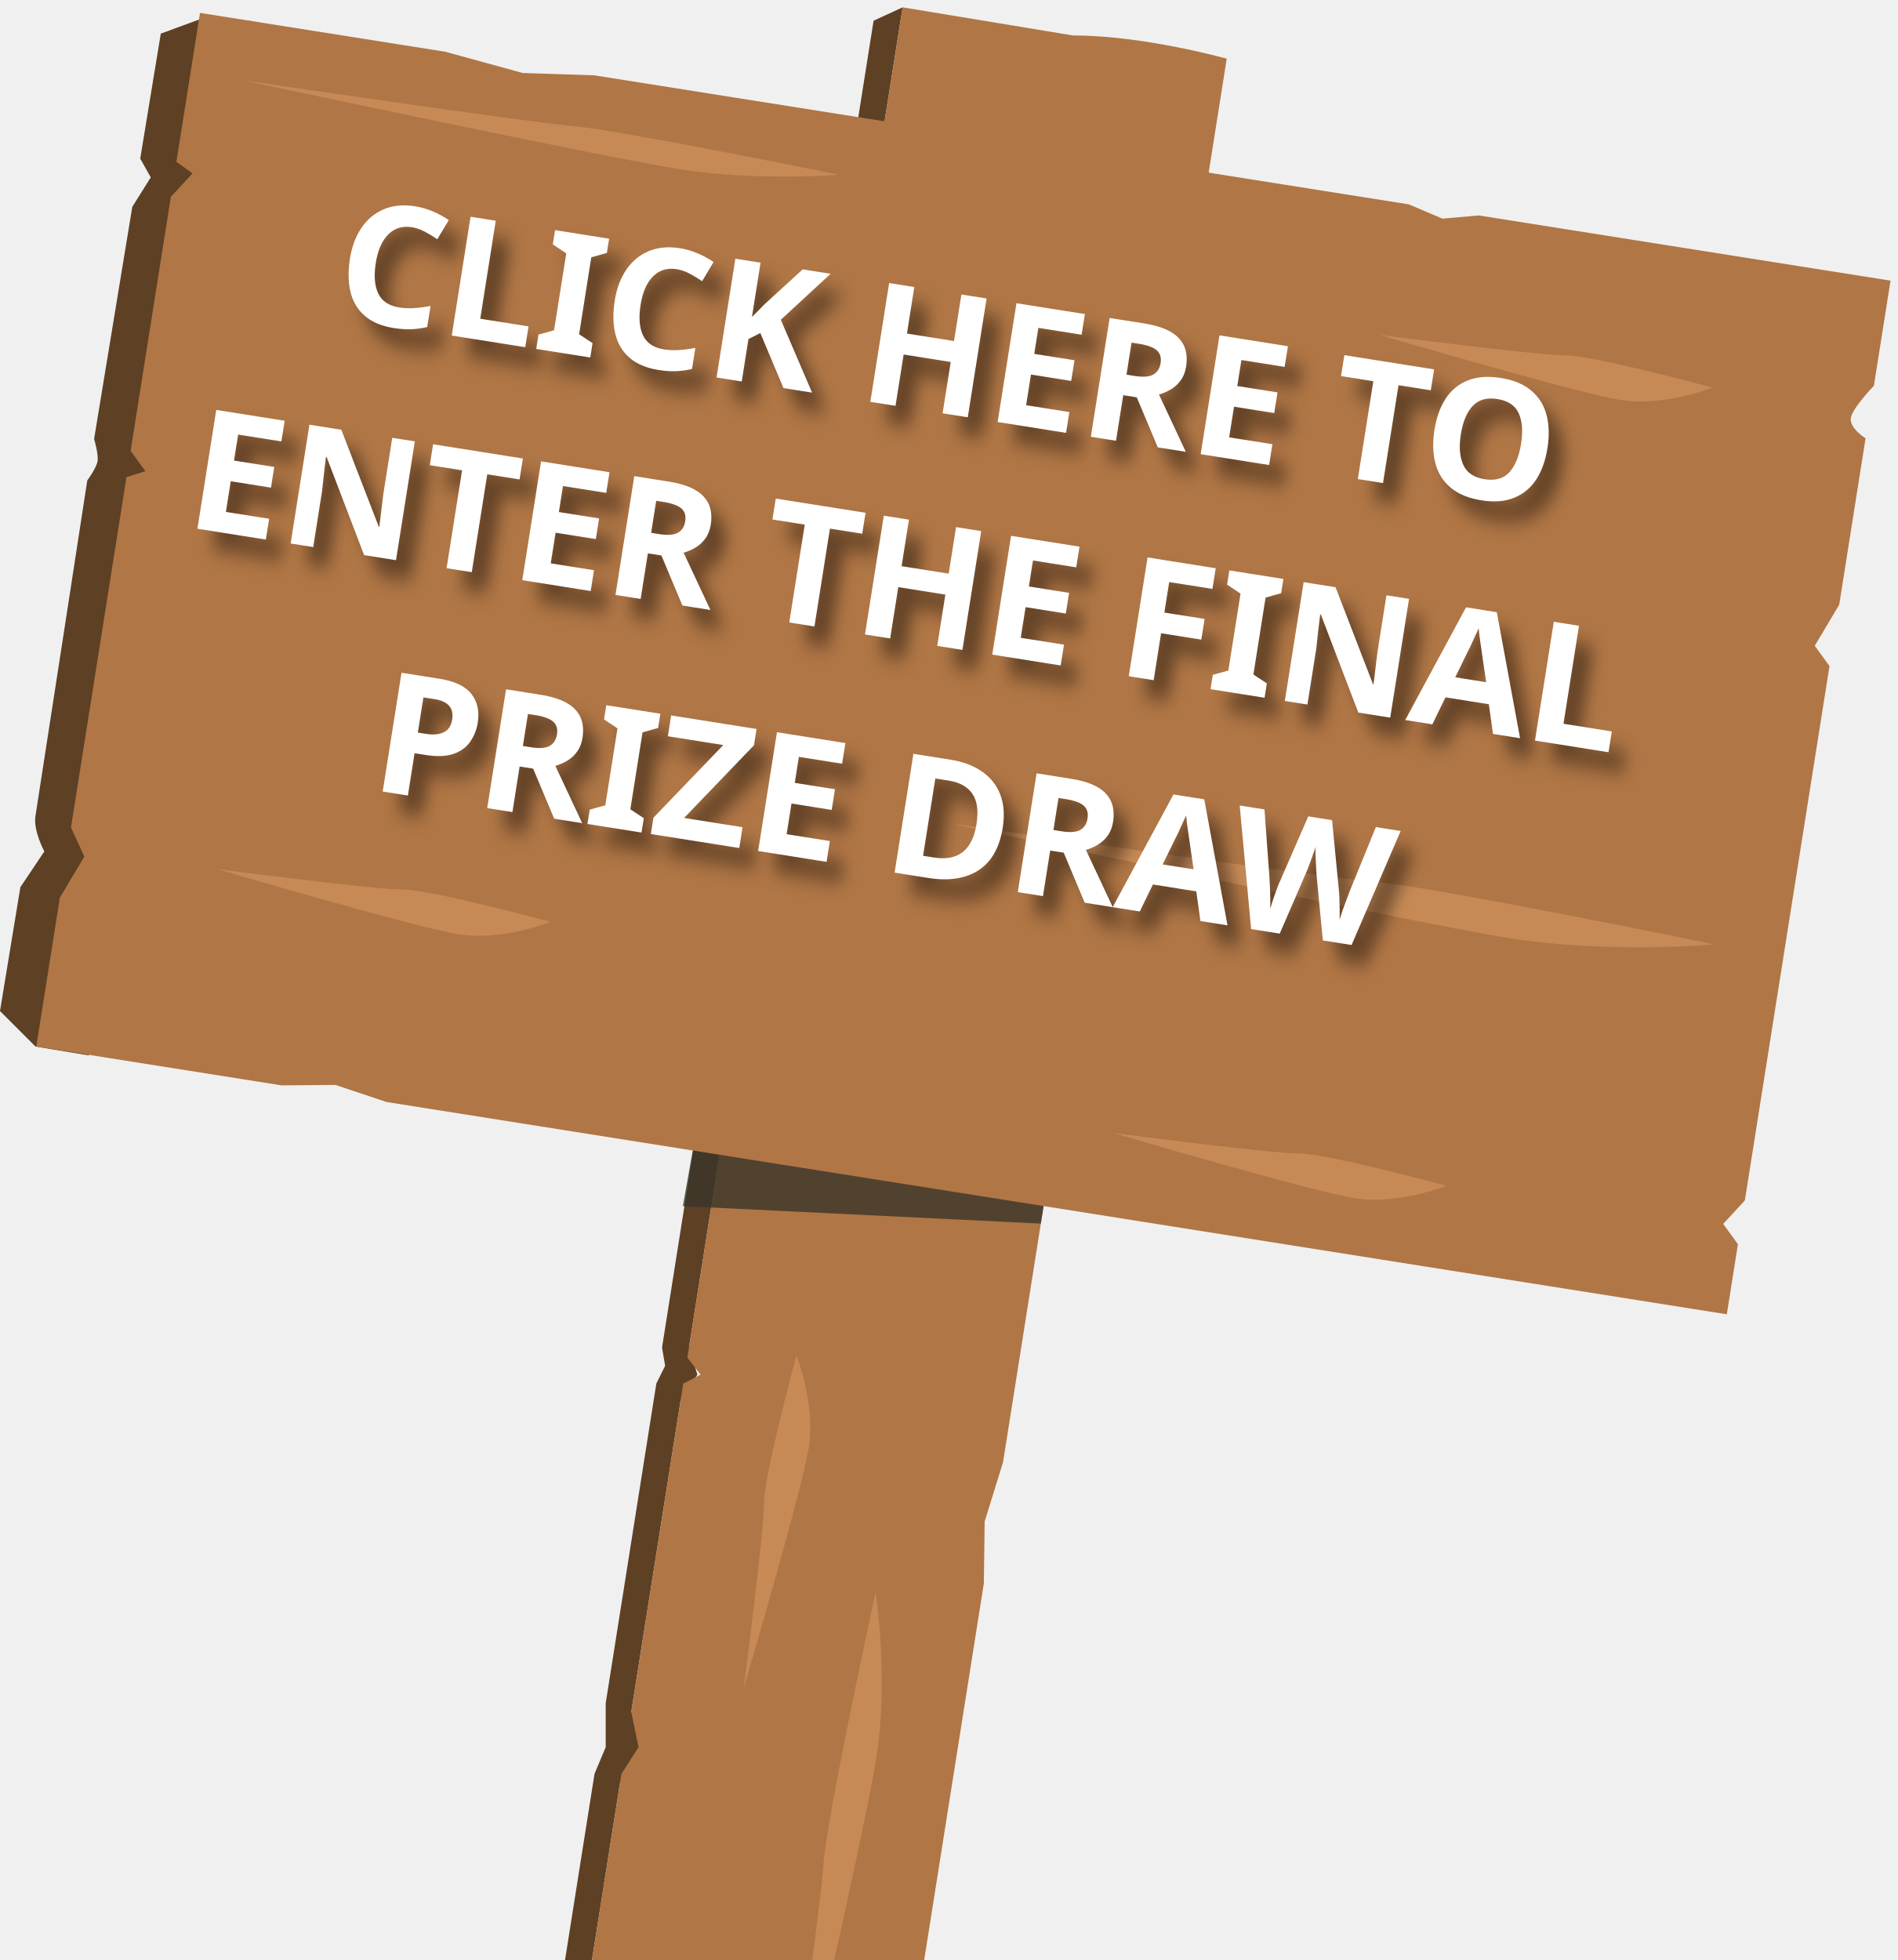
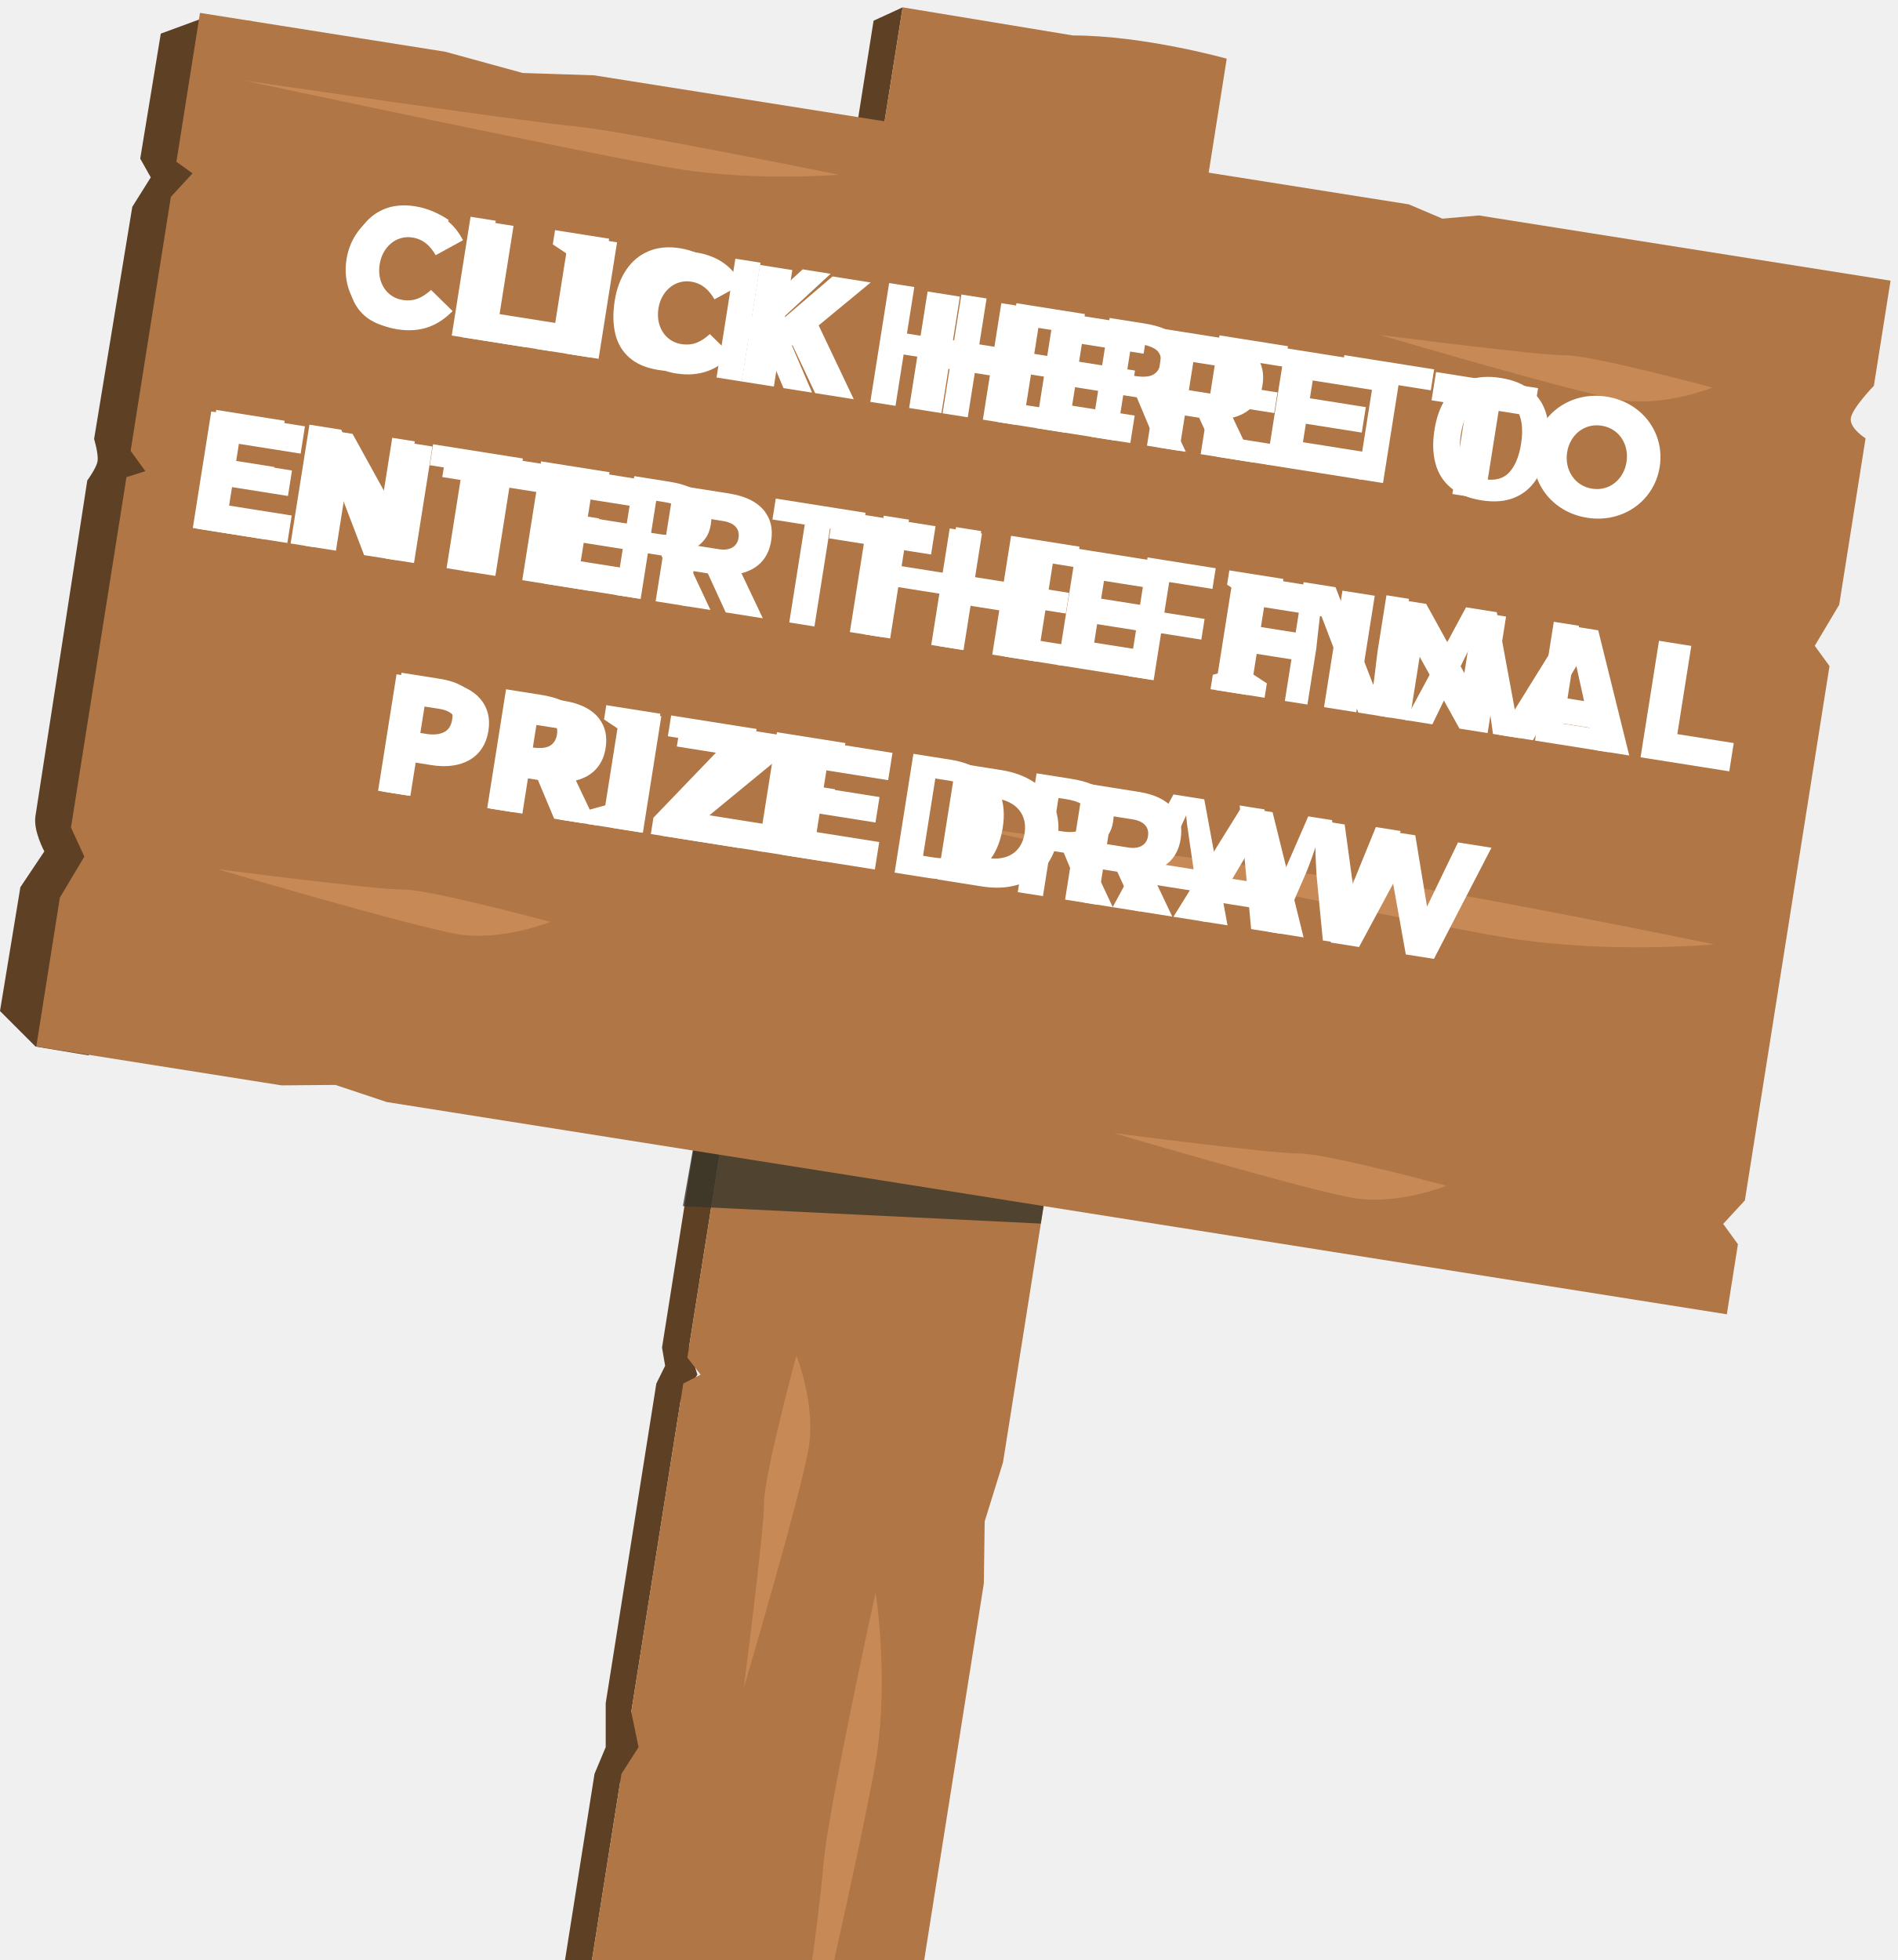
<svg xmlns="http://www.w3.org/2000/svg" xmlns:xlink="http://www.w3.org/1999/xlink" width="214px" height="221px" viewBox="0 0 214 221" version="1.1">
  <defs>
    <rect id="path-1" x="0" y="0" width="238" height="260" />
    <rect id="path-3" x="0" y="0" width="238" height="287" />
-     <filter x="0.0%" y="0.0%" width="100.0%" height="100.0%" filterUnits="objectBoundingBox" id="filter-5">
-       <feGaussianBlur stdDeviation="0" in="SourceGraphic" />
-     </filter>
-     <text id="text-6" font-family="Gotham-Black, Gotham" font-size="19" font-weight="700" line-spacing="26" fill="#FFFFFF">
-       <tspan x="24.924" y="45.491">CLICK HERE TO </tspan>
-       <tspan x="12.108" y="71.491">ENTER THE FINAL </tspan>
-       <tspan x="37.378" y="97.491">PRIZE DRAW</tspan>
-     </text>
-     <filter x="-1.1%" y="-2.6%" width="254.1%" height="110.3%" filterUnits="objectBoundingBox" id="filter-7">
-       <feOffset dx="2" dy="2" in="SourceAlpha" result="shadowOffsetOuter1" />
-       <feGaussianBlur stdDeviation="1" in="shadowOffsetOuter1" result="shadowBlurOuter1" />
-       <feColorMatrix values="0 0 0 0 0   0 0 0 0 0   0 0 0 0 0  0 0 0 0.43 0" type="matrix" in="shadowBlurOuter1" />
-     </filter>
  </defs>
-   <g id="layout" stroke="none" stroke-width="1" fill="none" fill-rule="evenodd">
-     <g id="home" transform="translate(-794, -1123)">
-       <g id="button" transform="translate(789, 1084)">
-         <mask id="mask-2" fill="white">
-           <use xlink:href="#path-1" />
-         </mask>
-         <g id="Mask" />
-         <g mask="url(#mask-2)">
-           <g transform="translate(-2, 26)">
+   <g id="Page-1" stroke="none" stroke-width="1" fill="none" fill-rule="evenodd">
+     <g id="sign" transform="translate(-5, -39)">
+       <mask id="mask-2" fill="white">
+         <use xlink:href="#path-1" />
+       </mask>
+       <g id="path-1" />
+       <g id="Group" mask="url(#mask-2)">
+         <g transform="translate(-2, 26)" id="Group-Clipped">
+           <g>
            <mask id="mask-4" fill="white">
              <use xlink:href="#path-3" />
            </mask>
-             <g id="Mask" stroke="none" fill="none" />
-             <g id="Group" stroke="none" stroke-width="1" fill="none" fill-rule="evenodd" mask="url(#mask-4)">
-               <g transform="translate(104.325, 143.2362) rotate(9) translate(-104.325, -143.2362) translate(5.325039, 13.73622)">
-                 <path d="M80,129 L83,129 L83,154.019 L84.416,156.882 L83,160.05 L83,195.609 C83,195.609 85.419,197.839 85.419,199.247 C85.419,200.656 83,203.667 83,203.667 L83,256 L80,256 L80,203.149 L80.775,199.983 L80,195.091 L80,158.595 L80.667,156.464 L80,154.488 L80,129 Z" id="Rectangle-7-Copy-9" fill="#5E4024" fill-rule="evenodd" />
-                 <polygon id="Rectangle-7-Copy-8" fill="#5E4024" fill-rule="evenodd" points="80.156 2.988 83.156 0.988 83.156 14.988 80.156 14.988" />
-                 <polygon id="Rectangle-7-Copy-5" fill="#B07645" fill-rule="evenodd" points="83 129 120 129 120 161.25 119 168.161 120 175.071 120 258 83 258 83 202.679 84.431 199.404 83 195.609 83 158.126 84.774 156.826 83 155.163" />
-                 <path d="M1,17 L5.529,14.47 L11,14 L10.992,132.063 L4.91,132.014 L0.333,128.689 L0.418,114.535 L2.456,110.128 C2.456,110.128 0.832,108.024 0.842,106.334 C0.853,104.644 0.695,68.057 0.695,68.057 C0.695,68.057 1.494,66.528 1.499,65.731 C1.504,64.934 0.723,63.32 0.723,63.32 L0.882,36.793 L2.419,33.187 L0.915,31.284 L1,17 Z" id="Rectangle-7" fill="#5E4024" fill-rule="evenodd" />
-                 <polygon id="Rectangle-7-Copy-6" fill="#37362B" fill-rule="evenodd" opacity="0.793" filter="url(#filter-5)" points="80 129 120 129 120 134 79.827 138.372" />
-                 <path d="M83.156,0.988 L102.636,1.114 C110.537,-0.137 120.156,0.988 120.156,0.988 L120.156,14.988 L83.156,14.988 L83.156,0.988 Z" id="Rectangle-7-Copy-7" fill="#B07645" fill-rule="evenodd" />
-                 <path d="M5,14 L33,14 L42,15 L50,14 L143,14 L147,15 L151,14 L198,14 L198,26 C198,26 196,28.844 196,30 C196,31.156 198,32 198,32 L198,51 L196,56 L198,58 L198,119 L196,122 L198,124 L198,132 L45,132 L39,131 L33,132 L5,132 L5,115 L7,110 L5,107 L5,67 L7,66 L5,64 L5,35 L7,32 L5,31 L5,14 Z" id="Rectangle-7-Copy" fill="#B07645" fill-rule="evenodd" />
-                 <path d="M40.102,91 C40.102,91 38.602,105 39.102,108 C39.602,111 40.102,129 40.102,129 C40.102,129 43.102,106 43.102,101 C43.102,96 40.102,91 40.102,91 Z" id="Path-3-Copy-2" fill="#C78A56" fill-rule="evenodd" transform="translate(41.05102, 110) rotate(-270) translate(-41.05102, -110) " />
-                 <path d="M160.102,11 C160.102,11 158.602,25 159.102,28 C159.602,31 160.102,49 160.102,49 C160.102,49 163.102,26 163.102,21 C163.102,16 160.102,11 160.102,11 Z" id="Path-3-Copy-3" fill="#C78A56" fill-rule="evenodd" transform="translate(161.051, 30) rotate(-270) translate(-161.051, -30) " />
-                 <path d="M144.55,104.585 C144.55,104.585 143.05,118.585 143.55,121.585 C144.05,124.585 144.55,142.585 144.55,142.585 C144.55,142.585 147.55,119.585 147.55,114.585 C147.55,109.585 144.55,104.585 144.55,104.585 Z" id="Path-3-Copy-6" fill="#C78A56" fill-rule="evenodd" transform="translate(145.4995, 123.585) rotate(-270) translate(-145.4995, -123.585) " />
-                 <path d="M145.626,48.449 C145.626,48.449 144.163,80.502 144.651,87.37 C145.138,94.238 145.626,135.449 145.626,135.449 C145.626,135.449 148.551,82.791 148.551,71.344 C148.551,59.896 145.626,48.449 145.626,48.449 Z" id="Path-3-Copy-4" fill="#C78A56" fill-rule="evenodd" transform="translate(146.551, 91.94898) rotate(-270) translate(-146.551, -91.94898) " />
-                 <path d="M44.331,-12.526 C44.331,-12.526 43.234,12.508 43.6,17.873 C43.966,23.237 44.331,55.423 44.331,55.423 C44.331,55.423 46.526,14.296 46.526,5.356 C46.526,-3.585 44.331,-12.526 44.331,-12.526 Z" id="Path-3-Copy-5" fill="#C78A56" fill-rule="evenodd" transform="translate(45.02551, 21.44898) rotate(-270) translate(-45.02551, -21.44898) " />
-                 <g id="CLICK-HERE-TO-ENTER" fill="none" fill-opacity="1">
-                   <use fill="#FFFFFF" filter="url(#filter-7)" xlink:href="#text-6" />
-                   <use fill="#FFFFFF" xlink:href="#text-6" />
+             <g id="path-3" />
+             <g id="Group" mask="url(#mask-4)">
+               <g transform="translate(-14, -1)">
+                 <g transform="translate(118.325, 144.2362) rotate(9) translate(-118.325, -144.2362) translate(19.32504, 14.73622)">
+                   <path d="M80,129 L83,129 L83,154.019 L84.416,156.882 L83,160.05 L83,195.609 C83,195.609 85.419,197.839 85.419,199.247 C85.419,200.656 83,203.667 83,203.667 L83,256 L80,256 L80,203.149 L80.775,199.983 L80,195.091 L80,158.595 L80.667,156.464 L80,154.488 L80,129 Z" id="Rectangle-7-Copy-9" fill="#5E4024" />
+                   <polygon id="Rectangle-7-Copy-8" fill="#5E4024" points="80.156 2.988 83.156 0.988 83.156 14.988 80.156 14.988" />
+                   <polygon id="Rectangle-7-Copy-5" fill="#B07645" points="83 129 120 129 120 161.25 119 168.161 120 175.071 120 258 83 258 83 202.679 84.431 199.404 83 195.609 83 158.126 84.774 156.826 83 155.163" />
+                   <path d="M1,17 L5.529,14.47 L11,14 L10.992,132.063 L4.91,132.014 L0.333,128.689 L0.418,114.535 L2.456,110.128 C2.456,110.128 0.832,108.024 0.842,106.334 C0.853,104.644 0.695,68.057 0.695,68.057 C0.695,68.057 1.494,66.528 1.499,65.731 C1.504,64.934 0.723,63.32 0.723,63.32 L0.882,36.793 L2.419,33.187 L0.915,31.284 L1,17 Z" id="Rectangle-7" fill="#5E4024" />
+                   <polygon id="Rectangle-7-Copy-6" fill="#37362B" opacity="0.793" points="80 129 120 129 120 134 79.827 138.372" />
+                   <path d="M83.156,0.988 L102.636,1.114 C110.537,-0.137 120.156,0.988 120.156,0.988 L120.156,14.988 L83.156,14.988 L83.156,0.988 Z" id="Rectangle-7-Copy-7" fill="#B07645" />
+                   <path d="M5,14 L33,14 L42,15 L50,14 L143,14 L147,15 L151,14 L198,14 L198,26 C198,26 196,28.844 196,30 C196,31.156 198,32 198,32 L198,51 L196,56 L198,58 L198,119 L196,122 L198,124 L198,132 L45,132 L39,131 L33,132 L5,132 L5,115 L7,110 L5,107 L5,67 L7,66 L5,64 L5,35 L7,32 L5,31 L5,14 Z" id="Rectangle-7-Copy" fill="#B07645" />
+                   <path d="M40.102,91 C40.102,91 38.602,105 39.102,108 C39.602,111 40.102,129 40.102,129 C40.102,129 43.102,106 43.102,101 C43.102,96 40.102,91 40.102,91 Z" id="Path-3-Copy-2" fill="#C78A56" transform="translate(41.05102, 110) rotate(90) translate(-41.05102, -110) " />
+                   <path d="M160.102,11 C160.102,11 158.602,25 159.102,28 C159.602,31 160.102,49 160.102,49 C160.102,49 163.102,26 163.102,21 C163.102,16 160.102,11 160.102,11 Z" id="Path-3-Copy-3" fill="#C78A56" transform="translate(161.051, 30) rotate(90) translate(-161.051, -30) " />
+                   <path d="M144.55,104.585 C144.55,104.585 143.05,118.585 143.55,121.585 C144.05,124.585 144.55,142.585 144.55,142.585 C144.55,142.585 147.55,119.585 147.55,114.585 C147.55,109.585 144.55,104.585 144.55,104.585 Z" id="Path-3-Copy-6" fill="#C78A56" transform="translate(145.4995, 123.585) rotate(90) translate(-145.4995, -123.585) " />
+                   <path d="M145.626,48.449 C145.626,48.449 144.163,80.502 144.651,87.37 C145.138,94.238 145.626,135.449 145.626,135.449 C145.626,135.449 148.551,82.791 148.551,71.344 C148.551,59.896 145.626,48.449 145.626,48.449 Z" id="Path-3-Copy-4" fill="#C78A56" transform="translate(146.551, 91.94898) rotate(90) translate(-146.551, -91.94898) " />
+                   <path d="M44.331,-12.526 C44.331,-12.526 43.234,12.508 43.6,17.873 C43.966,23.237 44.331,55.423 44.331,55.423 C44.331,55.423 46.526,14.296 46.526,5.356 C46.526,-3.585 44.331,-12.526 44.331,-12.526 Z" id="Path-3-Copy-5" fill="#C78A56" transform="translate(45.02551, 21.44898) rotate(90) translate(-45.02551, -21.44898) " />
+                   <g id="CLICK-HERE-TO-ENTER" transform="translate(12, 30)" fill="#FFFFFF">
+                     <g id="text-6-link" font-size="19" font-family="Gotham-Black, Gotham" font-weight="700">
+                       <text id="CLICK-HERE-TO">
+                         <tspan x="12.924" y="15.491">CLICK HERE TO</tspan>
+                       </text>
+                       <text id="ENTER-THE-FINAL">
+                         <tspan x="0.108" y="41.491">ENTER THE FINAL</tspan>
+                       </text>
+                       <text id="PRIZE-DRAW">
+                         <tspan x="25.378" y="67.491">PRIZE DRAW</tspan>
+                       </text>
+                     </g>
+                     <g id="text-6-link" transform="translate(1, 1)">
+                       <path d="M19.524,14.757 C22.45,14.757 24.141,13.484 25.395,11.755 L22.621,9.779 C21.823,10.748 21.006,11.394 19.619,11.394 C17.757,11.394 16.446,9.836 16.446,7.841 L16.446,7.803 C16.446,5.865 17.757,4.269 19.619,4.269 C20.892,4.269 21.766,4.896 22.526,5.827 L25.3,3.68 C24.122,2.065 22.374,0.925 19.657,0.925 C15.629,0.925 12.665,3.965 12.665,7.841 L12.665,7.879 C12.665,11.85 15.724,14.757 19.524,14.757 Z M26.991,14.491 L37.118,14.491 L37.118,11.261 L30.677,11.261 L30.677,1.191 L26.991,1.191 L26.991,14.491 Z M38.809,14.491 L42.495,14.491 L42.495,1.191 L38.809,1.191 L38.809,14.491 Z M51.349,14.757 C54.275,14.757 55.966,13.484 57.22,11.755 L54.446,9.779 C53.648,10.748 52.831,11.394 51.444,11.394 C49.582,11.394 48.271,9.836 48.271,7.841 L48.271,7.803 C48.271,5.865 49.582,4.269 51.444,4.269 C52.717,4.269 53.591,4.896 54.351,5.827 L57.125,3.68 C55.947,2.065 54.199,0.925 51.482,0.925 C47.454,0.925 44.49,3.965 44.49,7.841 L44.49,7.879 C44.49,11.85 47.549,14.757 51.349,14.757 Z M58.816,14.491 L62.502,14.491 L62.502,11.033 L63.851,9.551 L67.214,14.491 L71.622,14.491 L66.416,6.891 L71.451,1.191 L67.1,1.191 L62.502,6.587 L62.502,1.191 L58.816,1.191 L58.816,14.491 Z M77.949,14.491 L81.635,14.491 L81.635,9.437 L86.366,9.437 L86.366,14.491 L90.052,14.491 L90.052,1.191 L86.366,1.191 L86.366,6.169 L81.635,6.169 L81.635,1.191 L77.949,1.191 L77.949,14.491 Z M92.408,14.491 L103.2,14.491 L103.2,11.356 L96.056,11.356 L96.056,9.247 L102.44,9.247 L102.44,6.34 L96.056,6.34 L96.056,4.307 L103.105,4.307 L103.105,1.191 L92.408,1.191 L92.408,14.491 Z M105.1,14.491 L105.1,1.191 L111.389,1.191 C113.422,1.191 114.828,1.723 115.721,2.616 C116.5,3.395 116.899,4.402 116.899,5.713 L116.899,5.751 C116.899,7.803 115.816,9.152 114.163,9.855 L117.336,14.491 L113.099,14.491 L110.42,10.463 L108.786,10.463 L108.786,14.491 L105.1,14.491 Z M108.786,7.575 L111.237,7.575 C112.472,7.575 113.213,6.967 113.213,5.998 L113.213,5.96 C113.213,4.896 112.434,4.364 111.218,4.364 L108.786,4.364 L108.786,7.575 Z M118.761,14.491 L129.553,14.491 L129.553,11.356 L122.409,11.356 L122.409,9.247 L128.793,9.247 L128.793,6.34 L122.409,6.34 L122.409,4.307 L129.458,4.307 L129.458,1.191 L118.761,1.191 L118.761,14.491 Z M139.965,14.491 L143.651,14.491 L143.651,4.421 L147.641,4.421 L147.641,1.191 L135.994,1.191 L135.994,4.421 L139.965,4.421 L139.965,14.491 Z M155.393,14.757 C151.289,14.757 148.249,11.698 148.249,7.879 L148.249,7.841 C148.249,4.022 151.327,0.925 155.431,0.925 C159.535,0.925 162.575,3.984 162.575,7.803 L162.575,7.841 C162.575,11.66 159.497,14.757 155.393,14.757 Z M155.431,11.432 C157.445,11.432 158.794,9.798 158.794,7.879 L158.794,7.841 C158.794,5.903 157.426,4.25 155.393,4.25 C153.36,4.25 152.011,5.884 152.011,7.803 L152.011,7.841 C152.011,9.76 153.398,11.432 155.431,11.432 Z" id="CLICK-HERE-TO" />
+                       <path d="M0.286,40.491 L11.078,40.491 L11.078,37.356 L3.934,37.356 L3.934,35.247 L10.318,35.247 L10.318,32.34 L3.934,32.34 L3.934,30.307 L10.983,30.307 L10.983,27.191 L0.286,27.191 L0.286,40.491 Z M12.978,40.491 L16.626,40.491 L16.626,33.195 L22.326,40.491 L25.537,40.491 L25.537,27.191 L21.889,27.191 L21.889,34.221 L16.417,27.191 L12.978,27.191 L12.978,40.491 Z M31.142,40.491 L34.828,40.491 L34.828,30.421 L38.818,30.421 L38.818,27.191 L27.171,27.191 L27.171,30.421 L31.142,30.421 L31.142,40.491 Z M40.433,40.491 L51.225,40.491 L51.225,37.356 L44.081,37.356 L44.081,35.247 L50.465,35.247 L50.465,32.34 L44.081,32.34 L44.081,30.307 L51.13,30.307 L51.13,27.191 L40.433,27.191 L40.433,40.491 Z M53.125,40.491 L53.125,27.191 L59.414,27.191 C61.447,27.191 62.853,27.723 63.746,28.616 C64.525,29.395 64.924,30.402 64.924,31.713 L64.924,31.751 C64.924,33.803 63.841,35.152 62.188,35.855 L65.361,40.491 L61.124,40.491 L58.445,36.463 L56.811,36.463 L56.811,40.491 L53.125,40.491 Z M56.811,33.575 L59.262,33.575 C60.497,33.575 61.238,32.967 61.238,31.998 L61.238,31.96 C61.238,30.896 60.459,30.364 59.243,30.364 L56.811,30.364 L56.811,33.575 Z M75.298,40.491 L78.984,40.491 L78.984,30.421 L82.974,30.421 L82.974,27.191 L71.327,27.191 L71.327,30.421 L75.298,30.421 L75.298,40.491 Z M84.589,40.491 L88.275,40.491 L88.275,35.437 L93.006,35.437 L93.006,40.491 L96.692,40.491 L96.692,27.191 L93.006,27.191 L93.006,32.169 L88.275,32.169 L88.275,27.191 L84.589,27.191 L84.589,40.491 Z M99.048,40.491 L109.84,40.491 L109.84,37.356 L102.696,37.356 L102.696,35.247 L109.08,35.247 L109.08,32.34 L102.696,32.34 L102.696,30.307 L109.745,30.307 L109.745,27.191 L99.048,27.191 L99.048,40.491 Z M117.003,40.491 L120.689,40.491 L120.689,35.741 L126.978,35.741 L126.978,32.682 L120.689,32.682 L120.689,30.421 L127.643,30.421 L127.643,27.191 L117.003,27.191 L117.003,40.491 Z M129.429,40.491 L133.115,40.491 L133.115,27.191 L129.429,27.191 L129.429,40.491 Z M135.547,40.491 L139.195,40.491 L139.195,33.195 L144.895,40.491 L148.106,40.491 L148.106,27.191 L144.458,27.191 L144.458,34.221 L138.986,27.191 L135.547,27.191 L135.547,40.491 Z M149.417,40.491 L155.06,27.096 L158.613,27.096 L164.275,40.491 L160.323,40.491 L159.373,38.097 L154.224,38.097 L153.274,40.491 L149.417,40.491 Z M155.307,35.228 L158.29,35.228 L156.808,31.466 L155.307,35.228 Z M165.567,40.491 L175.694,40.491 L175.694,37.261 L169.253,37.261 L169.253,27.191 L165.567,27.191 L165.567,40.491 Z" id="ENTER-THE-FINAL" />
+                       <path d="M25.556,66.491 L25.556,53.191 L31.275,53.191 C34.619,53.191 36.785,54.92 36.785,57.846 L36.785,57.884 C36.785,61.038 34.372,62.691 31.085,62.691 L29.242,62.691 L29.242,66.491 L25.556,66.491 Z M29.242,59.803 L31.009,59.803 C32.301,59.803 33.118,59.1 33.118,58.055 L33.118,58.017 C33.118,56.877 32.301,56.288 30.99,56.288 L29.242,56.288 L29.242,59.803 Z M38.343,66.491 L38.343,53.191 L44.632,53.191 C46.665,53.191 48.071,53.723 48.964,54.616 C49.743,55.395 50.142,56.402 50.142,57.713 L50.142,57.751 C50.142,59.803 49.059,61.152 47.406,61.855 L50.579,66.491 L46.342,66.491 L43.663,62.463 L42.029,62.463 L42.029,66.491 L38.343,66.491 Z M42.029,59.575 L44.48,59.575 C45.715,59.575 46.456,58.967 46.456,57.998 L46.456,57.96 C46.456,56.896 45.677,56.364 44.461,56.364 L42.029,56.364 L42.029,59.575 Z M52.099,66.491 L55.785,66.491 L55.785,53.191 L52.099,53.191 L52.099,66.491 Z M57.818,66.491 L69.56,66.491 L69.56,63.375 L62.891,63.375 L69.56,55.851 L69.56,53.191 L58.046,53.191 L58.046,56.288 L64.487,56.288 L57.818,63.812 L57.818,66.491 Z M71.479,66.491 L82.271,66.491 L82.271,63.356 L75.127,63.356 L75.127,61.247 L81.511,61.247 L81.511,58.34 L75.127,58.34 L75.127,56.307 L82.176,56.307 L82.176,53.191 L71.479,53.191 L71.479,66.491 Z M89.434,66.491 L89.434,53.191 L94.583,53.191 C99.314,53.191 102.069,55.927 102.069,59.765 L102.069,59.803 C102.069,63.641 99.276,66.491 94.507,66.491 L89.434,66.491 Z M94.621,56.44 L93.12,56.44 L93.12,63.223 L94.621,63.223 C96.844,63.223 98.307,62.007 98.307,59.86 L98.307,59.822 C98.307,57.694 96.844,56.44 94.621,56.44 Z M103.988,66.491 L103.988,53.191 L110.277,53.191 C112.31,53.191 113.716,53.723 114.609,54.616 C115.388,55.395 115.787,56.402 115.787,57.713 L115.787,57.751 C115.787,59.803 114.704,61.152 113.051,61.855 L116.224,66.491 L111.987,66.491 L109.308,62.463 L107.674,62.463 L107.674,66.491 L103.988,66.491 Z M107.674,59.575 L110.125,59.575 C111.36,59.575 112.101,58.967 112.101,57.998 L112.101,57.96 C112.101,56.896 111.322,56.364 110.106,56.364 L107.674,56.364 L107.674,59.575 Z M116.357,66.491 L122,53.096 L125.553,53.096 L131.215,66.491 L127.263,66.491 L126.313,64.097 L121.164,64.097 L120.214,66.491 L116.357,66.491 Z M122.247,61.228 L125.23,61.228 L123.748,57.466 L122.247,61.228 Z M134.35,66.586 L129.904,53.191 L133.799,53.191 L136.117,60.886 L138.682,53.153 L141.855,53.153 L144.42,60.886 L146.738,53.191 L150.557,53.191 L146.111,66.586 L142.9,66.586 L140.24,58.929 L137.561,66.586 L134.35,66.586 Z" id="PRIZE-DRAW" />
+                     </g>
+                   </g>
+                   <path d="M95.102,153 C95.102,153 93.602,167 94.102,170 C94.602,173 95.102,191 95.102,191 C95.102,191 98.102,168 98.102,163 C98.102,158 95.102,153 95.102,153 Z" id="Path-3" fill="#C78A56" />
+                   <path d="M108.102,178 C108.102,178 106.602,203.789 107.102,209.316 C107.602,214.842 108.102,248 108.102,248 C108.102,248 111.102,205.632 111.102,196.421 C111.102,187.211 108.102,178 108.102,178 Z" id="Path-3-Copy" fill="#C78A56" />
                </g>
-                 <path d="M95.102,153 C95.102,153 93.602,167 94.102,170 C94.602,173 95.102,191 95.102,191 C95.102,191 98.102,168 98.102,163 C98.102,158 95.102,153 95.102,153 Z" id="Path-3" fill="#C78A56" fill-rule="evenodd" />
-                 <path d="M108.102,178 C108.102,178 106.602,203.789 107.102,209.316 C107.602,214.842 108.102,248 108.102,248 C108.102,248 111.102,205.632 111.102,196.421 C111.102,187.211 108.102,178 108.102,178 Z" id="Path-3-Copy" fill="#C78A56" fill-rule="evenodd" />
              </g>
            </g>
          </g>
        </g>
      </g>
    </g>
  </g>
</svg>
